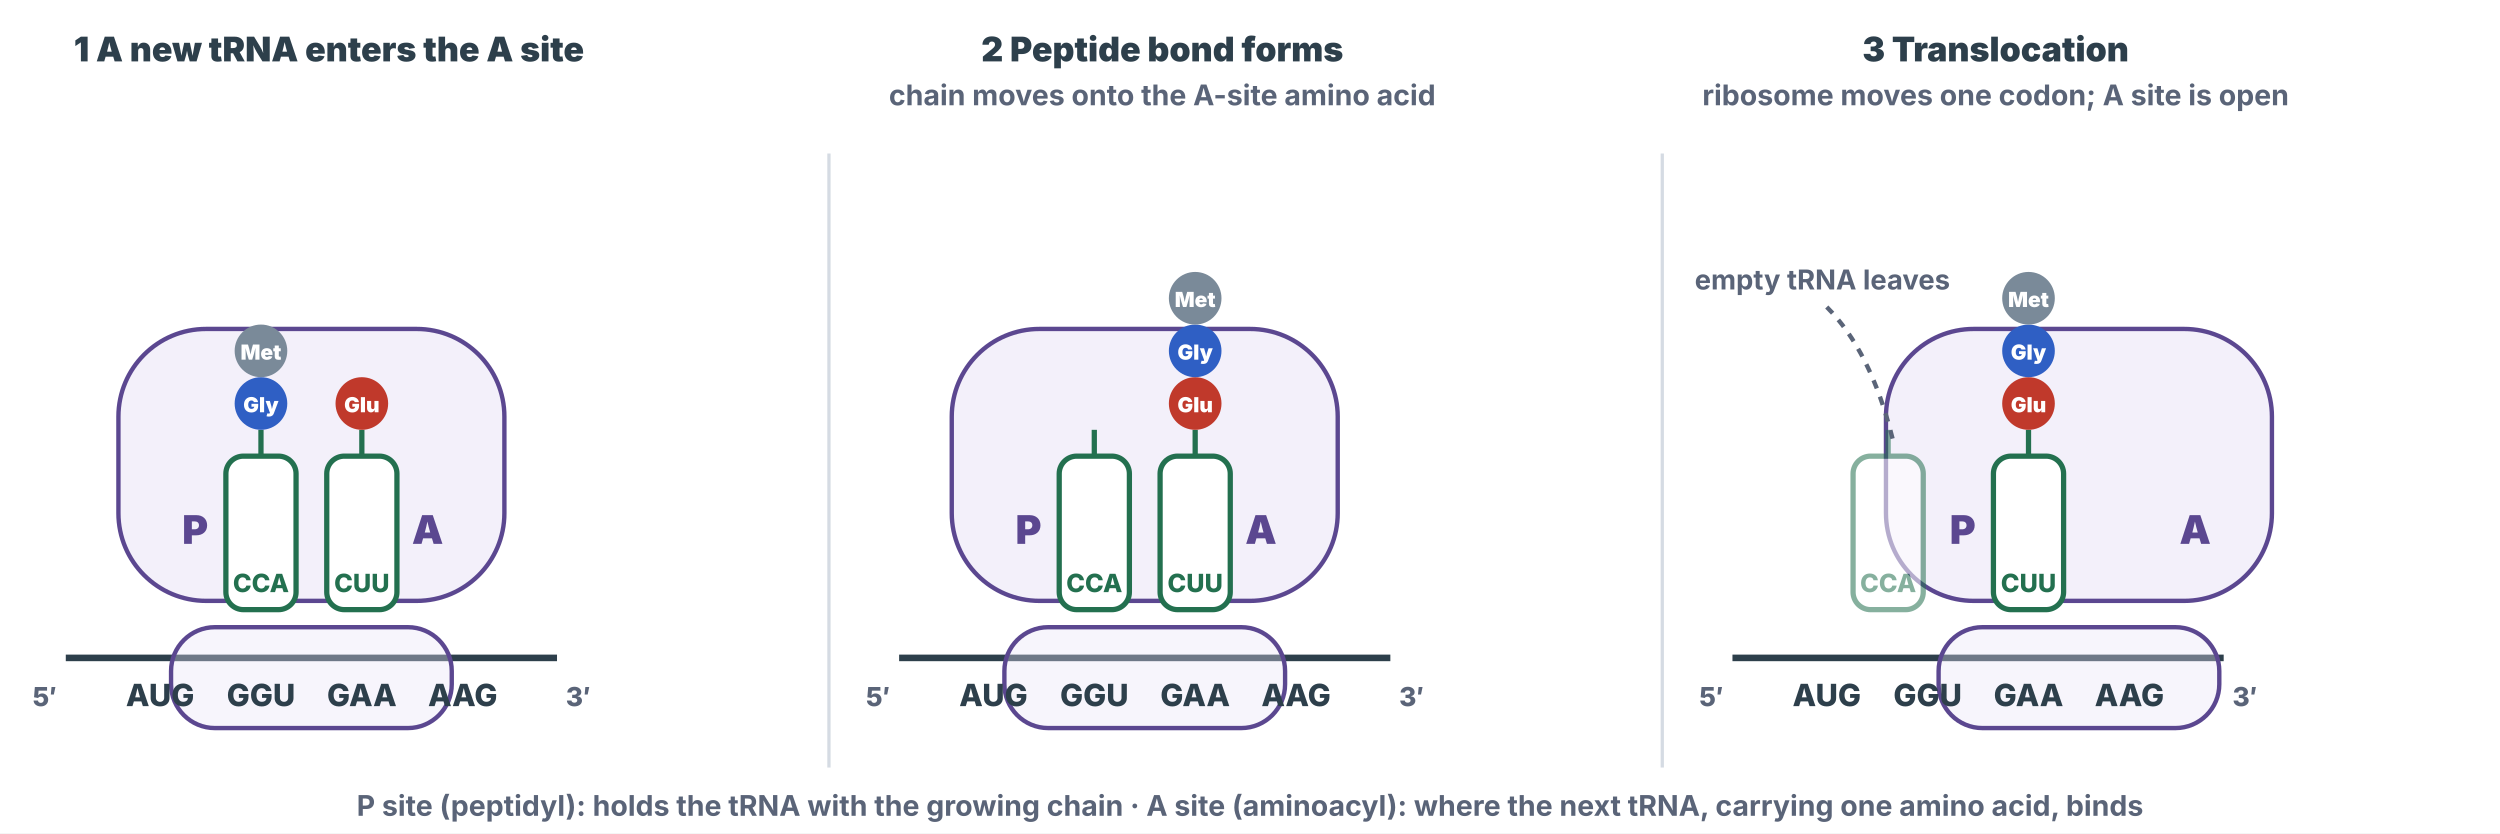
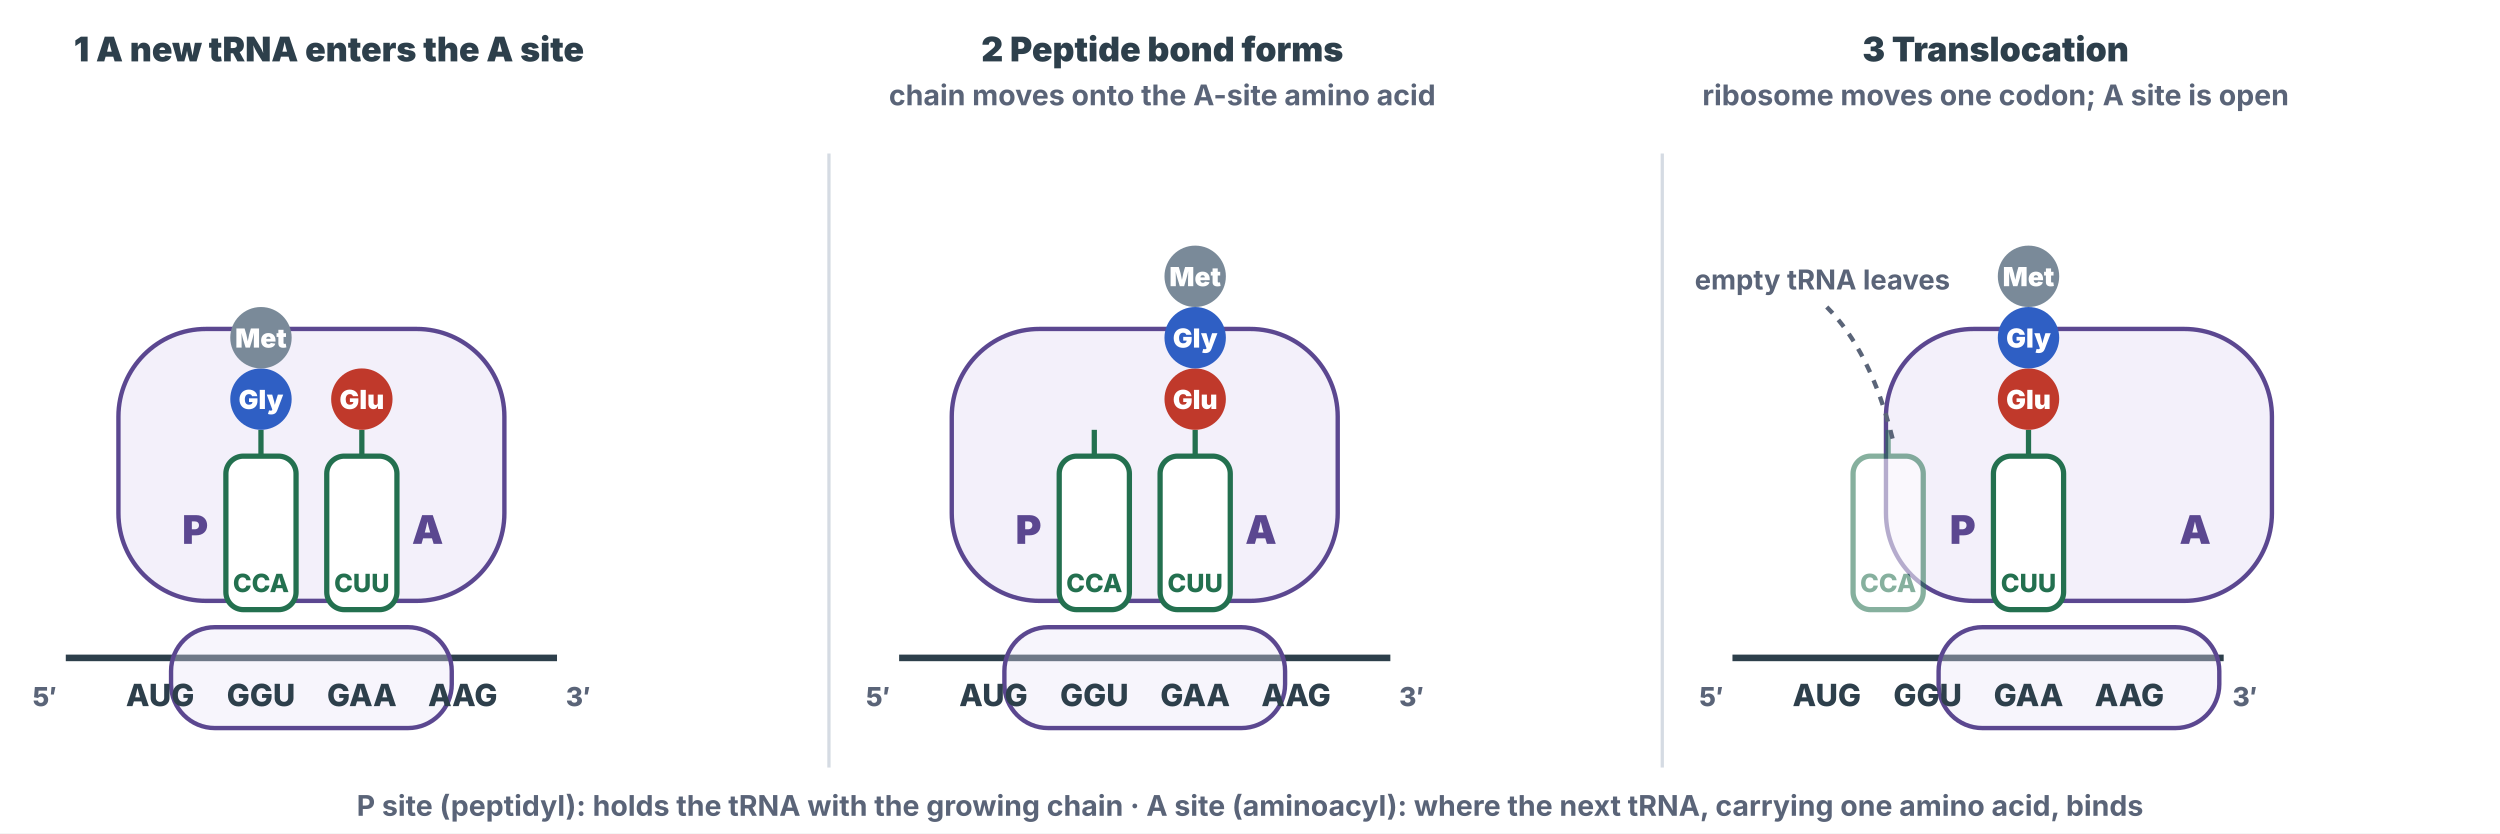
<svg xmlns="http://www.w3.org/2000/svg" viewBox="0 0 1140 380" width="1140" height="380" style="max-width:100%;height:auto" role="img" aria-label="One elongation cycle of translation on the mRNA 5 prime AUG GGU GAA AAG 3 prime. Panel 1: the ribosome covers codons GGU and GAA. The P site holds the tRNA with anticodon CCA carrying the growing chain Met-Gly; a tRNA with anticodon CUU carrying Glu enters the A site at codon GAA. Panel 2: a peptide bond forms and the chain Met-Gly is moved onto Glu, so the A-site tRNA now carries Met-Gly-Glu and the P-site tRNA is empty. Panel 3: translocation; the ribosome moves one codon toward the 3 prime end, the empty tRNA leaves, the tRNA carrying Met-Gly-Glu is now in the P site, and the A site is open at codon AAG for the next tRNA.">
  <rect width="100%" height="100%" fill="#ffffff" />
  <line x1="30" y1="300" x2="254" y2="300" stroke="#2d3f4b" stroke-width="3" />
  <text x="26.0" y="322.0" font-family="Nunito,Inter,Helvetica,Arial,sans-serif" font-size="12" font-weight="800" fill="#5a6478" text-anchor="end">5′</text>
  <text x="258.0" y="322.0" font-family="Nunito,Inter,Helvetica,Arial,sans-serif" font-size="12" font-weight="800" fill="#5a6478" text-anchor="start">3′</text>
  <rect x="78" y="286" width="128" height="46" rx="20" fill="#e9e3f5" fill-opacity="0.35" stroke="#5b4790" stroke-width="2" />
  <rect x="54" y="150" width="176" height="124" rx="40" fill="#e9e3f5" fill-opacity="0.55" stroke="#5b4790" stroke-width="2" />
  <text x="73.0" y="322.0" font-family="Nunito,Inter,Helvetica,Arial,sans-serif" font-size="14" font-weight="800" fill="#2d3f4b" text-anchor="middle">AUG</text>
  <text x="119.0" y="322.0" font-family="Nunito,Inter,Helvetica,Arial,sans-serif" font-size="14" font-weight="800" fill="#2d3f4b" text-anchor="middle">GGU</text>
  <text x="165.0" y="322.0" font-family="Nunito,Inter,Helvetica,Arial,sans-serif" font-size="14" font-weight="800" fill="#2d3f4b" text-anchor="middle">GAA</text>
  <text x="211.0" y="322.0" font-family="Nunito,Inter,Helvetica,Arial,sans-serif" font-size="14" font-weight="800" fill="#2d3f4b" text-anchor="middle">AAG</text>
  <text x="89.0" y="248.0" font-family="Nunito,Inter,Helvetica,Arial,sans-serif" font-size="18" font-weight="900" fill="#5b4790" text-anchor="middle">P</text>
  <text x="195.0" y="248.0" font-family="Nunito,Inter,Helvetica,Arial,sans-serif" font-size="18" font-weight="900" fill="#5b4790" text-anchor="middle">A</text>
  <rect x="103.0" y="208" width="32" height="70" rx="8" fill="#ffffff" stroke="#23704f" stroke-width="2.4" />
  <text x="119.0" y="270.0" font-family="Nunito,Inter,Helvetica,Arial,sans-serif" font-size="11.5" font-weight="800" fill="#23704f" text-anchor="middle">CCA</text>
  <line x1="119.0" y1="208" x2="119.0" y2="196" stroke="#23704f" stroke-width="2.4" />
-   <circle cx="119.0" cy="184" r="12" fill="#2f5fc4" />
-   <text x="119.0" y="188.0" font-family="Nunito,Inter,Helvetica,Arial,sans-serif" font-size="9.5" font-weight="900" fill="#ffffff" text-anchor="middle">Gly</text>
-   <circle cx="119.0" cy="160" r="12" fill="#7a8a99" />
-   <text x="119.0" y="164.0" font-family="Nunito,Inter,Helvetica,Arial,sans-serif" font-size="9.5" font-weight="900" fill="#ffffff" text-anchor="middle">Met</text>
+   <circle cx="119.0" cy="182" r="14" fill="#2f5fc4" />
+   <text x="119.0" y="186.5" font-family="Nunito,Inter,Helvetica,Arial,sans-serif" font-size="12" font-weight="900" fill="#ffffff" text-anchor="middle">Gly</text>
+   <circle cx="119.0" cy="154" r="14" fill="#7a8a99" />
+   <text x="119.0" y="158.5" font-family="Nunito,Inter,Helvetica,Arial,sans-serif" font-size="12" font-weight="900" fill="#ffffff" text-anchor="middle">Met</text>
  <rect x="149.0" y="208" width="32" height="70" rx="8" fill="#ffffff" stroke="#23704f" stroke-width="2.4" />
  <text x="165.0" y="270.0" font-family="Nunito,Inter,Helvetica,Arial,sans-serif" font-size="11.5" font-weight="800" fill="#23704f" text-anchor="middle">CUU</text>
  <line x1="165.0" y1="208" x2="165.0" y2="196" stroke="#23704f" stroke-width="2.4" />
-   <circle cx="165.0" cy="184" r="12" fill="#c0392b" />
-   <text x="165.0" y="188.0" font-family="Nunito,Inter,Helvetica,Arial,sans-serif" font-size="9.5" font-weight="900" fill="#ffffff" text-anchor="middle">Glu</text>
+   <circle cx="165.0" cy="182" r="14" fill="#c0392b" />
+   <text x="165.0" y="186.5" font-family="Nunito,Inter,Helvetica,Arial,sans-serif" font-size="12" font-weight="900" fill="#ffffff" text-anchor="middle">Glu</text>
  <text x="150.0" y="28.0" font-family="Nunito,Inter,Helvetica,Arial,sans-serif" font-size="15.5" font-weight="900" fill="#2d3f4b" text-anchor="middle">1  A new tRNA enters the A site</text>
  <line x1="410" y1="300" x2="634" y2="300" stroke="#2d3f4b" stroke-width="3" />
  <text x="406.0" y="322.0" font-family="Nunito,Inter,Helvetica,Arial,sans-serif" font-size="12" font-weight="800" fill="#5a6478" text-anchor="end">5′</text>
  <text x="638.0" y="322.0" font-family="Nunito,Inter,Helvetica,Arial,sans-serif" font-size="12" font-weight="800" fill="#5a6478" text-anchor="start">3′</text>
  <rect x="458" y="286" width="128" height="46" rx="20" fill="#e9e3f5" fill-opacity="0.35" stroke="#5b4790" stroke-width="2" />
  <rect x="434" y="150" width="176" height="124" rx="40" fill="#e9e3f5" fill-opacity="0.55" stroke="#5b4790" stroke-width="2" />
  <text x="453.0" y="322.0" font-family="Nunito,Inter,Helvetica,Arial,sans-serif" font-size="14" font-weight="800" fill="#2d3f4b" text-anchor="middle">AUG</text>
  <text x="499.0" y="322.0" font-family="Nunito,Inter,Helvetica,Arial,sans-serif" font-size="14" font-weight="800" fill="#2d3f4b" text-anchor="middle">GGU</text>
  <text x="545.0" y="322.0" font-family="Nunito,Inter,Helvetica,Arial,sans-serif" font-size="14" font-weight="800" fill="#2d3f4b" text-anchor="middle">GAA</text>
  <text x="591.0" y="322.0" font-family="Nunito,Inter,Helvetica,Arial,sans-serif" font-size="14" font-weight="800" fill="#2d3f4b" text-anchor="middle">AAG</text>
  <text x="469.0" y="248.0" font-family="Nunito,Inter,Helvetica,Arial,sans-serif" font-size="18" font-weight="900" fill="#5b4790" text-anchor="middle">P</text>
  <text x="575.0" y="248.0" font-family="Nunito,Inter,Helvetica,Arial,sans-serif" font-size="18" font-weight="900" fill="#5b4790" text-anchor="middle">A</text>
  <rect x="483.0" y="208" width="32" height="70" rx="8" fill="#ffffff" stroke="#23704f" stroke-width="2.4" />
  <text x="499.0" y="270.0" font-family="Nunito,Inter,Helvetica,Arial,sans-serif" font-size="11.5" font-weight="800" fill="#23704f" text-anchor="middle">CCA</text>
  <line x1="499.0" y1="208" x2="499.0" y2="196" stroke="#23704f" stroke-width="2.4" />
  <rect x="529.0" y="208" width="32" height="70" rx="8" fill="#ffffff" stroke="#23704f" stroke-width="2.4" />
  <text x="545.0" y="270.0" font-family="Nunito,Inter,Helvetica,Arial,sans-serif" font-size="11.5" font-weight="800" fill="#23704f" text-anchor="middle">CUU</text>
  <line x1="545.0" y1="208" x2="545.0" y2="196" stroke="#23704f" stroke-width="2.4" />
-   <circle cx="545.0" cy="184" r="12" fill="#c0392b" />
-   <text x="545.0" y="188.0" font-family="Nunito,Inter,Helvetica,Arial,sans-serif" font-size="9.5" font-weight="900" fill="#ffffff" text-anchor="middle">Glu</text>
-   <circle cx="545.0" cy="160" r="12" fill="#2f5fc4" />
-   <text x="545.0" y="164.0" font-family="Nunito,Inter,Helvetica,Arial,sans-serif" font-size="9.5" font-weight="900" fill="#ffffff" text-anchor="middle">Gly</text>
-   <circle cx="545.0" cy="136" r="12" fill="#7a8a99" />
-   <text x="545.0" y="140.0" font-family="Nunito,Inter,Helvetica,Arial,sans-serif" font-size="9.5" font-weight="900" fill="#ffffff" text-anchor="middle">Met</text>
+   <circle cx="545.0" cy="182" r="14" fill="#c0392b" />
+   <text x="545.0" y="186.5" font-family="Nunito,Inter,Helvetica,Arial,sans-serif" font-size="12" font-weight="900" fill="#ffffff" text-anchor="middle">Glu</text>
+   <circle cx="545.0" cy="154" r="14" fill="#2f5fc4" />
+   <text x="545.0" y="158.5" font-family="Nunito,Inter,Helvetica,Arial,sans-serif" font-size="12" font-weight="900" fill="#ffffff" text-anchor="middle">Gly</text>
+   <circle cx="545.0" cy="126" r="14" fill="#7a8a99" />
+   <text x="545.0" y="130.5" font-family="Nunito,Inter,Helvetica,Arial,sans-serif" font-size="12" font-weight="900" fill="#ffffff" text-anchor="middle">Met</text>
  <text x="530.0" y="28.0" font-family="Nunito,Inter,Helvetica,Arial,sans-serif" font-size="15.5" font-weight="900" fill="#2d3f4b" text-anchor="middle">2  Peptide bond forms</text>
  <text x="530.0" y="48.0" font-family="Nunito,Inter,Helvetica,Arial,sans-serif" font-size="13" font-weight="700" fill="#5a6478" text-anchor="middle">chain moves onto the A-site amino acid</text>
  <line x1="790" y1="300" x2="1014" y2="300" stroke="#2d3f4b" stroke-width="3" />
  <text x="786.0" y="322.0" font-family="Nunito,Inter,Helvetica,Arial,sans-serif" font-size="12" font-weight="800" fill="#5a6478" text-anchor="end">5′</text>
  <text x="1018.0" y="322.0" font-family="Nunito,Inter,Helvetica,Arial,sans-serif" font-size="12" font-weight="800" fill="#5a6478" text-anchor="start">3′</text>
  <rect x="884" y="286" width="128" height="46" rx="20" fill="#e9e3f5" fill-opacity="0.35" stroke="#5b4790" stroke-width="2" />
  <rect x="860" y="150" width="176" height="124" rx="40" fill="#e9e3f5" fill-opacity="0.55" stroke="#5b4790" stroke-width="2" />
  <text x="833.0" y="322.0" font-family="Nunito,Inter,Helvetica,Arial,sans-serif" font-size="14" font-weight="800" fill="#2d3f4b" text-anchor="middle">AUG</text>
  <text x="879.0" y="322.0" font-family="Nunito,Inter,Helvetica,Arial,sans-serif" font-size="14" font-weight="800" fill="#2d3f4b" text-anchor="middle">GGU</text>
  <text x="925.0" y="322.0" font-family="Nunito,Inter,Helvetica,Arial,sans-serif" font-size="14" font-weight="800" fill="#2d3f4b" text-anchor="middle">GAA</text>
  <text x="971.0" y="322.0" font-family="Nunito,Inter,Helvetica,Arial,sans-serif" font-size="14" font-weight="800" fill="#2d3f4b" text-anchor="middle">AAG</text>
  <text x="895.0" y="248.0" font-family="Nunito,Inter,Helvetica,Arial,sans-serif" font-size="18" font-weight="900" fill="#5b4790" text-anchor="middle">P</text>
  <text x="1001.0" y="248.0" font-family="Nunito,Inter,Helvetica,Arial,sans-serif" font-size="18" font-weight="900" fill="#5b4790" text-anchor="middle">A</text>
  <rect x="909.0" y="208" width="32" height="70" rx="8" fill="#ffffff" stroke="#23704f" stroke-width="2.4" />
  <text x="925.0" y="270.0" font-family="Nunito,Inter,Helvetica,Arial,sans-serif" font-size="11.5" font-weight="800" fill="#23704f" text-anchor="middle">CUU</text>
  <line x1="925.0" y1="208" x2="925.0" y2="196" stroke="#23704f" stroke-width="2.4" />
-   <circle cx="925.0" cy="184" r="12" fill="#c0392b" />
-   <text x="925.0" y="188.0" font-family="Nunito,Inter,Helvetica,Arial,sans-serif" font-size="9.5" font-weight="900" fill="#ffffff" text-anchor="middle">Glu</text>
-   <circle cx="925.0" cy="160" r="12" fill="#2f5fc4" />
-   <text x="925.0" y="164.0" font-family="Nunito,Inter,Helvetica,Arial,sans-serif" font-size="9.5" font-weight="900" fill="#ffffff" text-anchor="middle">Gly</text>
-   <circle cx="925.0" cy="136" r="12" fill="#7a8a99" />
-   <text x="925.0" y="140.0" font-family="Nunito,Inter,Helvetica,Arial,sans-serif" font-size="9.5" font-weight="900" fill="#ffffff" text-anchor="middle">Met</text>
+   <circle cx="925.0" cy="182" r="14" fill="#c0392b" />
+   <text x="925.0" y="186.5" font-family="Nunito,Inter,Helvetica,Arial,sans-serif" font-size="12" font-weight="900" fill="#ffffff" text-anchor="middle">Glu</text>
+   <circle cx="925.0" cy="154" r="14" fill="#2f5fc4" />
+   <text x="925.0" y="158.5" font-family="Nunito,Inter,Helvetica,Arial,sans-serif" font-size="12" font-weight="900" fill="#ffffff" text-anchor="middle">Gly</text>
+   <circle cx="925.0" cy="126" r="14" fill="#7a8a99" />
+   <text x="925.0" y="130.5" font-family="Nunito,Inter,Helvetica,Arial,sans-serif" font-size="12" font-weight="900" fill="#ffffff" text-anchor="middle">Met</text>
  <g opacity="0.55">
    <rect x="845.0" y="208" width="32" height="70" rx="8" fill="#ffffff" stroke="#23704f" stroke-width="2.4" />
    <text x="861.0" y="270.0" font-family="Nunito,Inter,Helvetica,Arial,sans-serif" font-size="11.5" font-weight="800" fill="#23704f" text-anchor="middle">CCA</text>
    <line x1="861.0" y1="208" x2="861.0" y2="196" stroke="#23704f" stroke-width="2.4" />
  </g>
  <path d="M863.0 200 q-10 -40 -30 -60" fill="none" stroke="#5a6478" stroke-width="2" stroke-dasharray="4 4" />
  <text x="831.0" y="132.0" font-family="Nunito,Inter,Helvetica,Arial,sans-serif" font-size="12.5" font-weight="700" fill="#5a6478" text-anchor="middle">empty tRNA leaves</text>
  <text x="910.0" y="28.0" font-family="Nunito,Inter,Helvetica,Arial,sans-serif" font-size="15.5" font-weight="900" fill="#2d3f4b" text-anchor="middle">3  Translocation</text>
  <text x="910.0" y="48.0" font-family="Nunito,Inter,Helvetica,Arial,sans-serif" font-size="13" font-weight="700" fill="#5a6478" text-anchor="middle">ribosome moves one codon; A site is open</text>
  <line x1="378" y1="70" x2="378" y2="350" stroke="#d5dbe3" stroke-width="1.5" />
  <line x1="758" y1="70" x2="758" y2="350" stroke="#d5dbe3" stroke-width="1.5" />
  <text x="570.0" y="372.0" font-family="Nunito,Inter,Helvetica,Arial,sans-serif" font-size="13" font-weight="700" fill="#5a6478" text-anchor="middle">P site (peptidyl): holds the tRNA with the growing chain   ·   A site (aminoacyl): where the next tRNA, carrying one amino acid, binds</text>
</svg>
